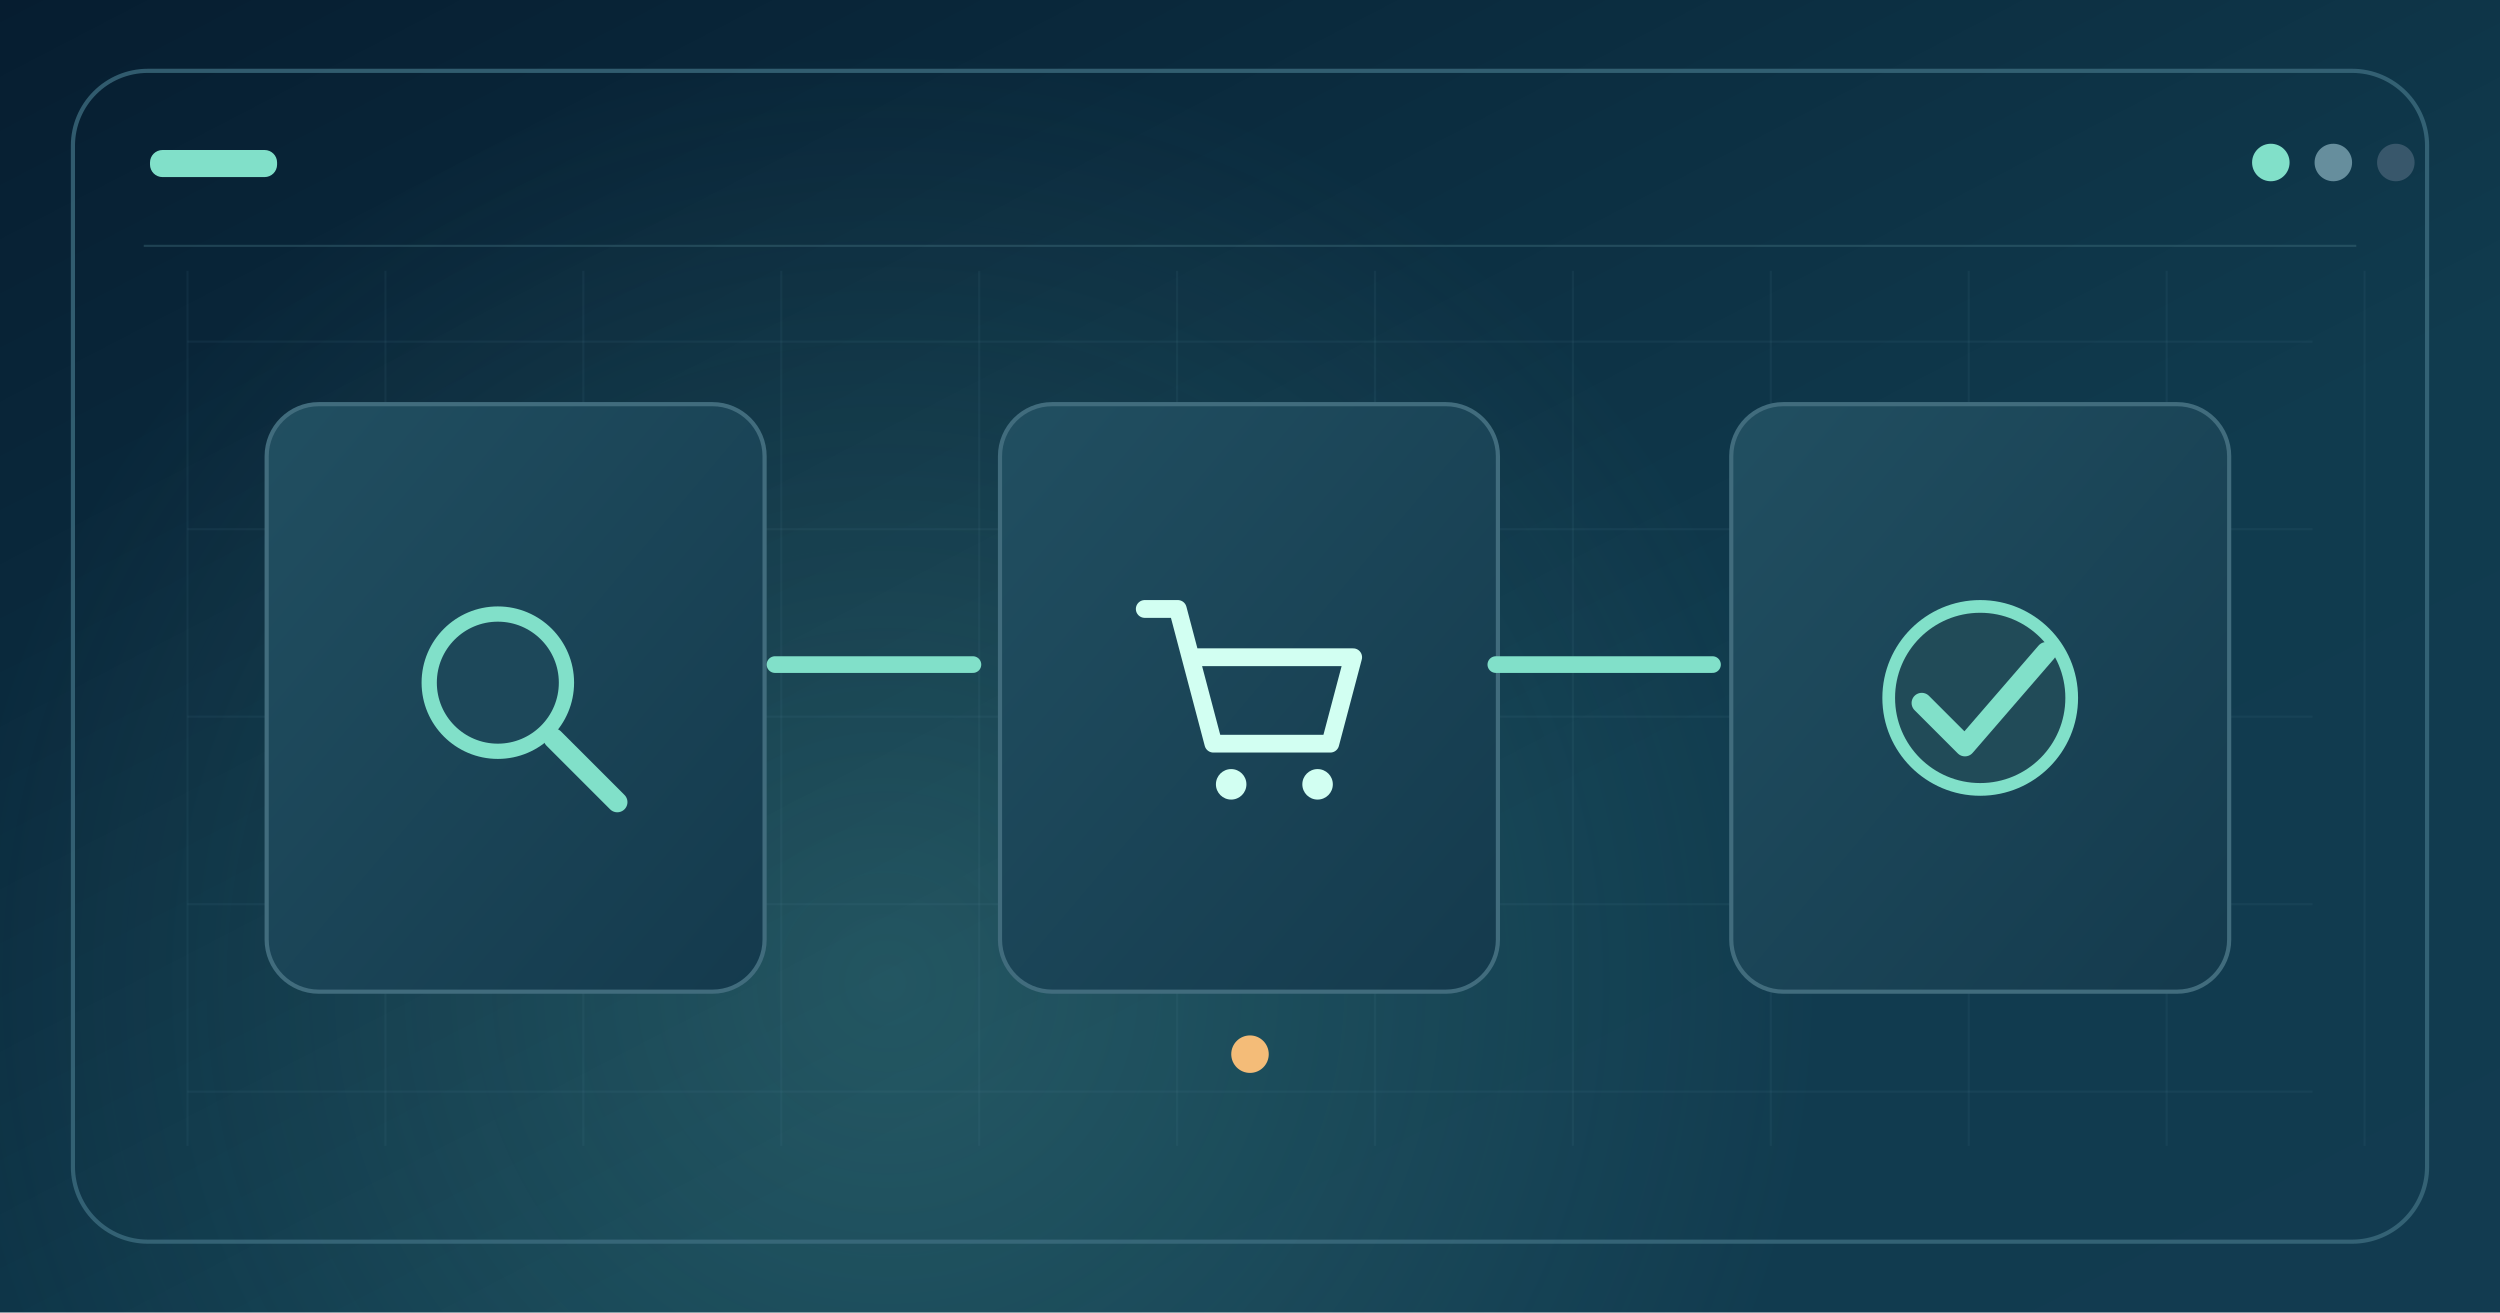
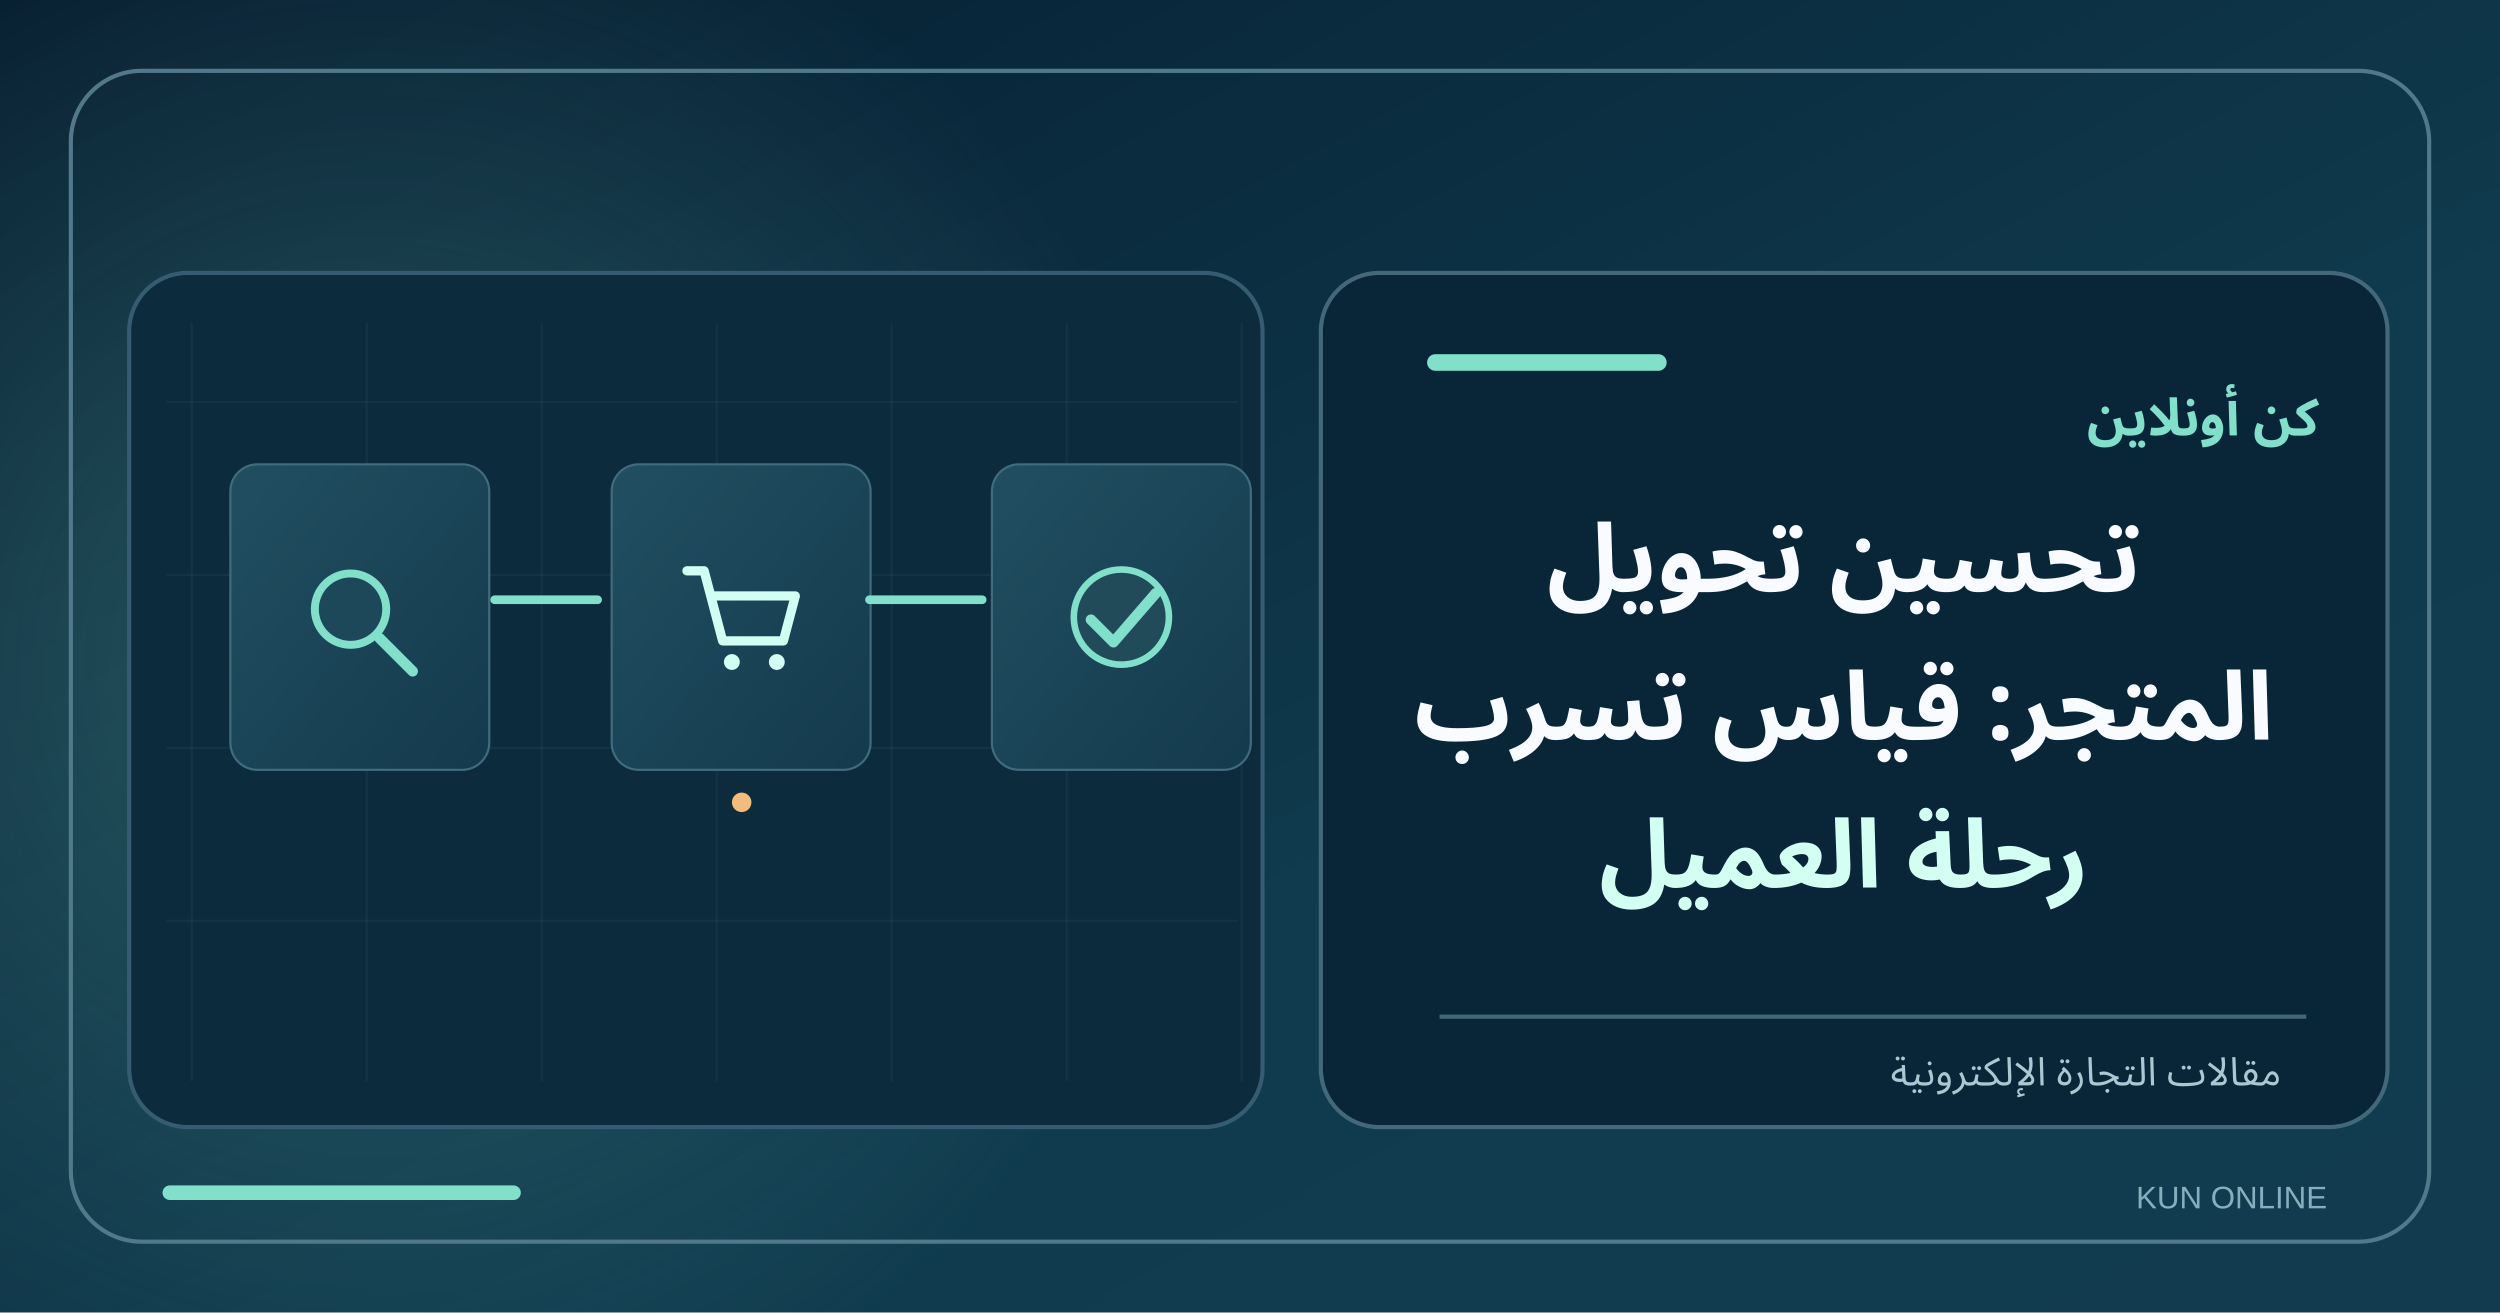
<svg xmlns="http://www.w3.org/2000/svg" width="1200" height="630" viewBox="0 0 1200 630" role="img" aria-labelledby="title desc">
  <defs>
    <linearGradient id="back" x1="0" y1="0" x2="1" y2="1">
      <stop stop-color="#061d30" />
      <stop offset=".62" stop-color="#103b4e" />
      <stop offset="1" stop-color="#123b50" />
    </linearGradient>
    <linearGradient id="glass" x1="0" y1="0" x2="1" y2="1">
      <stop stop-color="#214f61" />
      <stop offset="1" stop-color="#143a4d" />
    </linearGradient>
    <radialGradient id="bloom">
-       <stop stop-color="#81e0c9" stop-opacity=".18" />
+       <stop stop-color="#81e0c9" stop-opacity=".24" />
      <stop offset="1" stop-color="#81e0c9" stop-opacity="0" />
    </radialGradient>
  </defs>
  <rect width="1200" height="630" fill="url(#back)" />
-   <circle cx="426" cy="472" r="450" fill="url(#bloom)" />
-   <rect x="35" y="34" width="1130" height="562" rx="36" fill="none" stroke="#3f6f81" stroke-width="2" opacity=".75" />
-   <path d="M69 118H1131" stroke="#4c7f8b" stroke-width="1" opacity=".34" />
-   <rect x="72" y="72" width="61" height="13" rx="6" fill="#81e0c9" />
-   <circle cx="1090" cy="78" r="9" fill="#81e0c9" />
-   <circle cx="1120" cy="78" r="9" fill="#668e9d" />
-   <circle cx="1150" cy="78" r="9" fill="#38576b" />
+   <circle cx="180" cy="320" r="390" fill="url(#bloom)" />
+   <rect x="34" y="34" width="1132" height="562" rx="34" fill="none" stroke="#51798a" stroke-width="2" />
+   <rect x="62" y="131" width="544" height="410" rx="28" fill="#0c2b3d" stroke="#365c71" stroke-width="2" />
  <g stroke="#508396" stroke-opacity=".10" stroke-width="1">
-     <path d="M90 130V550" />
-     <path d="M185 130V550" />
-     <path d="M280 130V550" />
-     <path d="M375 130V550" />
-     <path d="M470 130V550" />
-     <path d="M565 130V550" />
-     <path d="M660 130V550" />
-     <path d="M755 130V550" />
-     <path d="M850 130V550" />
-     <path d="M945 130V550" />
-     <path d="M1040 130V550" />
-     <path d="M1135 130V550" />
-     <path d="M90 164H1110" />
-     <path d="M90 254H1110" />
-     <path d="M90 344H1110" />
-     <path d="M90 434H1110" />
-     <path d="M90 524H1110" />
+     <path d="M92 155V519" />
+     <path d="M176 155V519" />
+     <path d="M260 155V519" />
+     <path d="M344 155V519" />
+     <path d="M428 155V519" />
+     <path d="M512 155V519" />
+     <path d="M596 155V519" />
+     <path d="M80 193H594" />
+     <path d="M80 276H594" />
+     <path d="M80 359H594" />
+     <path d="M80 442H594" />
  </g>
-   <rect x="128" y="194" width="239" height="282" rx="25" fill="url(#glass)" stroke="#416c7d" stroke-width="2" />
-   <g transform="translate(186.5 274) scale(1.22)">
-     <circle cx="43" cy="44" r="27" fill="#1d485a" stroke="#81e0c9" stroke-width="6" />
-     <path d="M65 66L90 91" fill="none" stroke="#81e0c9" stroke-width="8" stroke-linecap="round" stroke-linejoin="round" />
+   <g id="topic-illustration" transform="translate(44 122) scale(.52)">
+     <rect x="128" y="194" width="239" height="282" rx="25" fill="url(#glass)" stroke="#416c7d" stroke-width="2" />
+     <g transform="translate(186.5 274) scale(1.22)">
+       <circle cx="43" cy="44" r="27" fill="#1d485a" stroke="#81e0c9" stroke-width="6" />
+       <path d="M65 66L90 91" fill="none" stroke="#81e0c9" stroke-width="8" stroke-linecap="round" stroke-linejoin="round" />
+     </g>
+     <rect x="480" y="194" width="239" height="282" rx="25" fill="url(#glass)" stroke="#416c7d" stroke-width="2" />
+     <g transform="translate(538.5 274) scale(1.22)">
+       <path d="M9 15H22L36 68H82L91 34H29" fill="none" stroke="#d2fff2" stroke-width="7" stroke-linecap="round" stroke-linejoin="round" />
+       <circle cx="43" cy="84" r="6" fill="#d2fff2" stroke="none" stroke-width="0" />
+       <circle cx="77" cy="84" r="6" fill="#d2fff2" stroke="none" stroke-width="0" />
+     </g>
+     <rect x="831" y="194" width="239" height="282" rx="25" fill="url(#glass)" stroke="#416c7d" stroke-width="2" />
+     <g transform="translate(889.5 274) scale(1.22)">
+       <circle cx="50" cy="50" r="36" fill="#214b58" stroke="#81e0c9" stroke-width="5" />
+       <path d="M27 52L44 69L76 32" fill="none" stroke="#81e0c9" stroke-width="8" stroke-linecap="round" stroke-linejoin="round" />
+     </g>
+     <path d="M372 319H467M718 319H822" fill="none" stroke="#81e0c9" stroke-width="8" stroke-linecap="round" stroke-linejoin="round" />
+     <circle cx="600" cy="506" r="9" fill="#f4bc78" stroke="none" stroke-width="0" />
  </g>
-   <rect x="480" y="194" width="239" height="282" rx="25" fill="url(#glass)" stroke="#416c7d" stroke-width="2" />
-   <g transform="translate(538.5 274) scale(1.22)">
-     <path d="M9 15H22L36 68H82L91 34H29" fill="none" stroke="#d2fff2" stroke-width="7" stroke-linecap="round" stroke-linejoin="round" />
-     <circle cx="43" cy="84" r="6" fill="#d2fff2" stroke="none" stroke-width="0" />
-     <circle cx="77" cy="84" r="6" fill="#d2fff2" stroke="none" stroke-width="0" />
+   <rect x="634" y="131" width="512" height="410" rx="28" fill="#092639" stroke="#436879" stroke-width="2" />
+   <rect x="685" y="170" width="115" height="8" rx="4" fill="#81e0c9" />
+   <text x="1113" y="209" direction="rtl" text-anchor="start" font-family="Cairo,Tajawal,Noto Sans Arabic,Segoe UI,Arial,sans-serif" font-size="25" font-weight="700" fill="#81e0c9">كن أونلاين</text>
+   <g id="article-title">
+     <text x="885" y="284" text-anchor="middle" direction="rtl" unicode-bidi="plaintext" font-family="Cairo,Tajawal,Noto Sans Arabic,Segoe UI,Arial,sans-serif" font-size="46" font-weight="700" letter-spacing="0" fill="#f8fbff">تحسين تحويل</text>
+     <text x="885" y="355" text-anchor="middle" direction="rtl" unicode-bidi="plaintext" font-family="Cairo,Tajawal,Noto Sans Arabic,Segoe UI,Arial,sans-serif" font-size="46" font-weight="700" letter-spacing="0" fill="#f8fbff">المتجر: قياس تسرب</text>
+     <text x="885" y="426" text-anchor="middle" direction="rtl" unicode-bidi="plaintext" font-family="Cairo,Tajawal,Noto Sans Arabic,Segoe UI,Arial,sans-serif" font-size="46" font-weight="700" letter-spacing="0" fill="#d2fff2">رحلة العميل</text>
  </g>
-   <rect x="831" y="194" width="239" height="282" rx="25" fill="url(#glass)" stroke="#416c7d" stroke-width="2" />
-   <g transform="translate(889.5 274) scale(1.22)">
-     <circle cx="50" cy="50" r="36" fill="#214b58" stroke="#81e0c9" stroke-width="5" />
-     <path d="M27 52L44 69L76 32" fill="none" stroke="#81e0c9" stroke-width="8" stroke-linecap="round" stroke-linejoin="round" />
-   </g>
-   <path d="M372 319H467M718 319H822" fill="none" stroke="#81e0c9" stroke-width="8" stroke-linecap="round" stroke-linejoin="round" />
-   <circle cx="600" cy="506" r="9" fill="#f4bc78" stroke="none" stroke-width="0" />
+   <path d="M691 488H1107" stroke="#426979" stroke-width="2" />
+   <text x="1095" y="521" direction="rtl" text-anchor="start" font-family="Cairo,Tajawal,Noto Sans Arabic,Segoe UI,Arial,sans-serif" font-size="19" fill="#a9c8d2">مقالات التجارة الإلكترونية</text>
+   <rect x="78" y="569" width="172" height="7" rx="3.5" fill="#81e0c9" />
+   <text x="1117" y="580" direction="rtl" text-anchor="start" font-family="Arial,sans-serif" font-size="15" fill="#87aebc">KUN ONLINE</text>
</svg>
